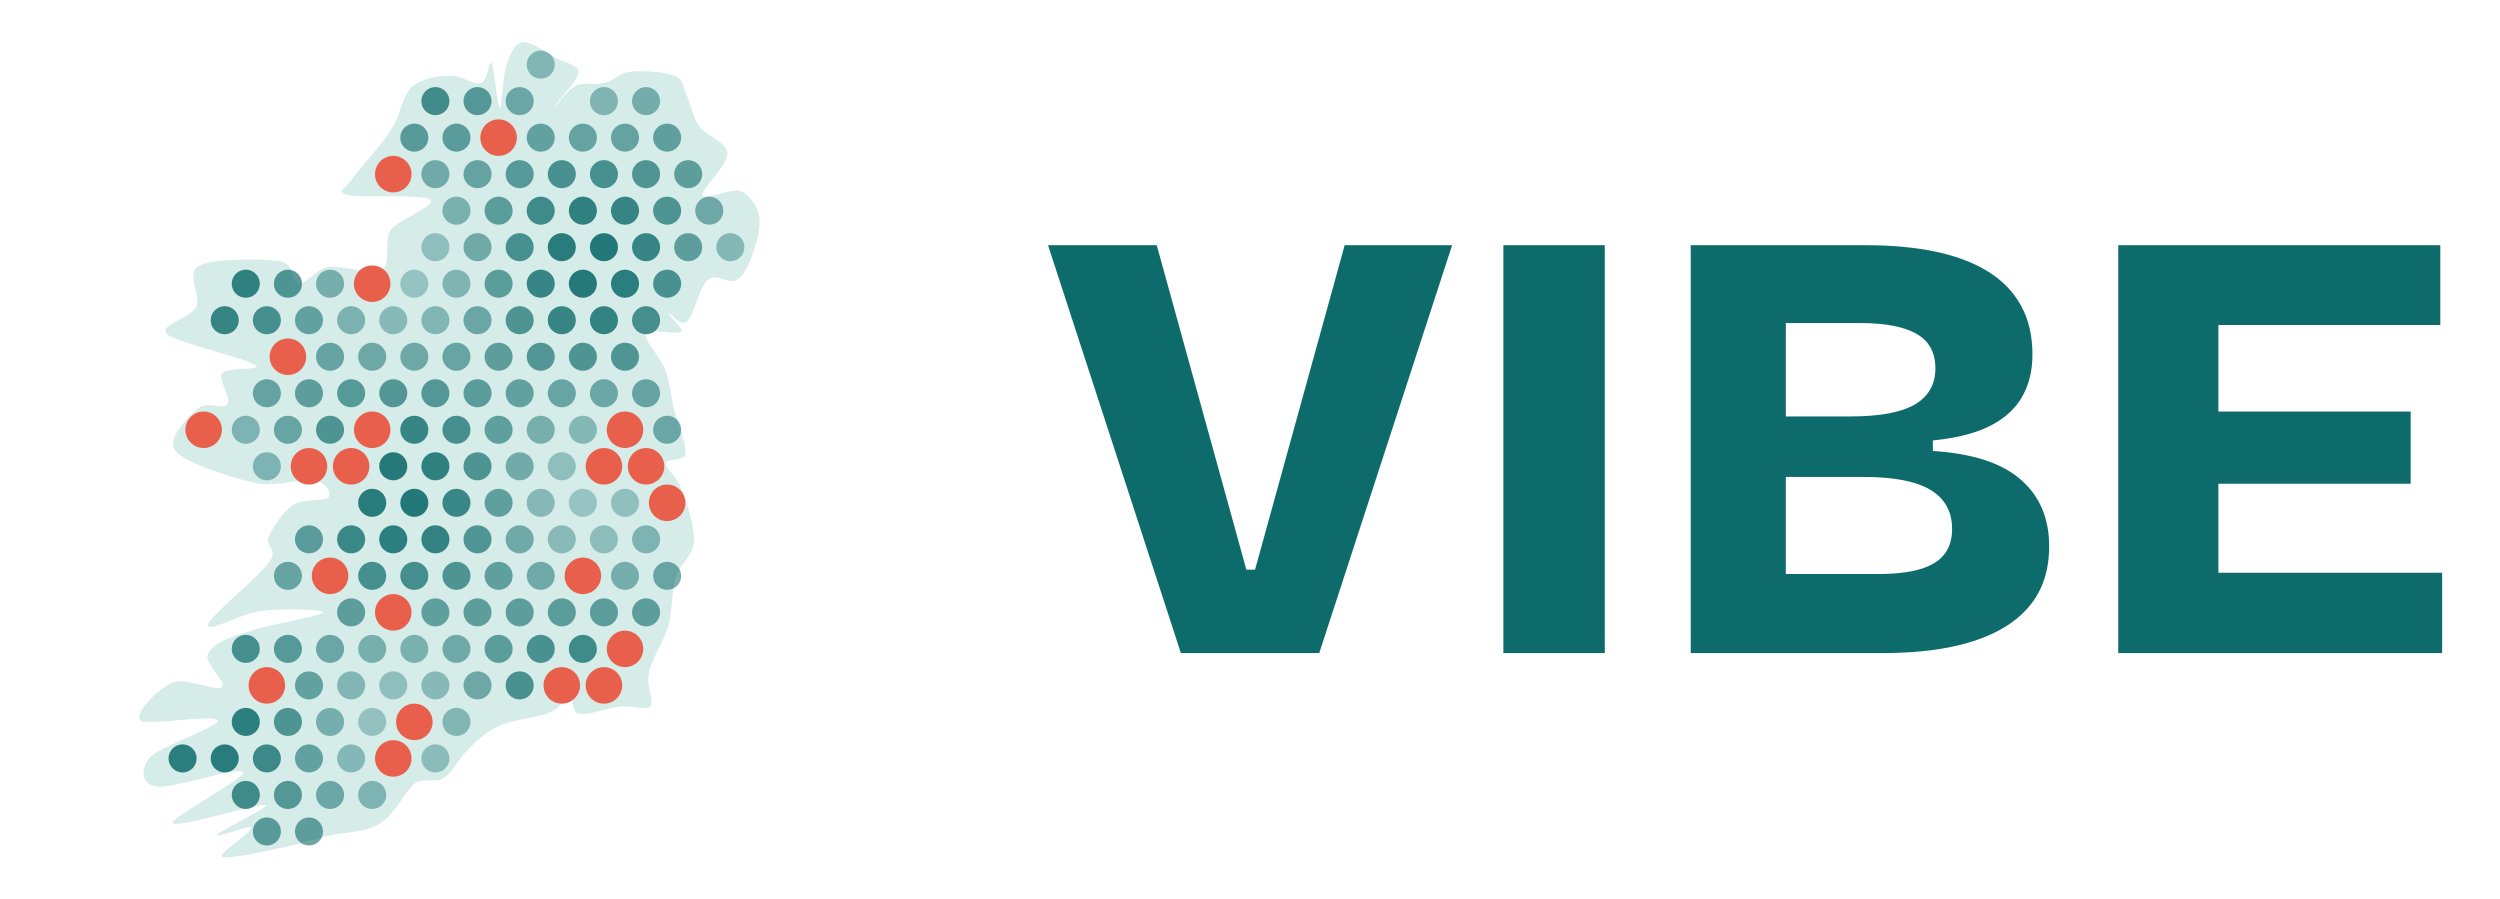
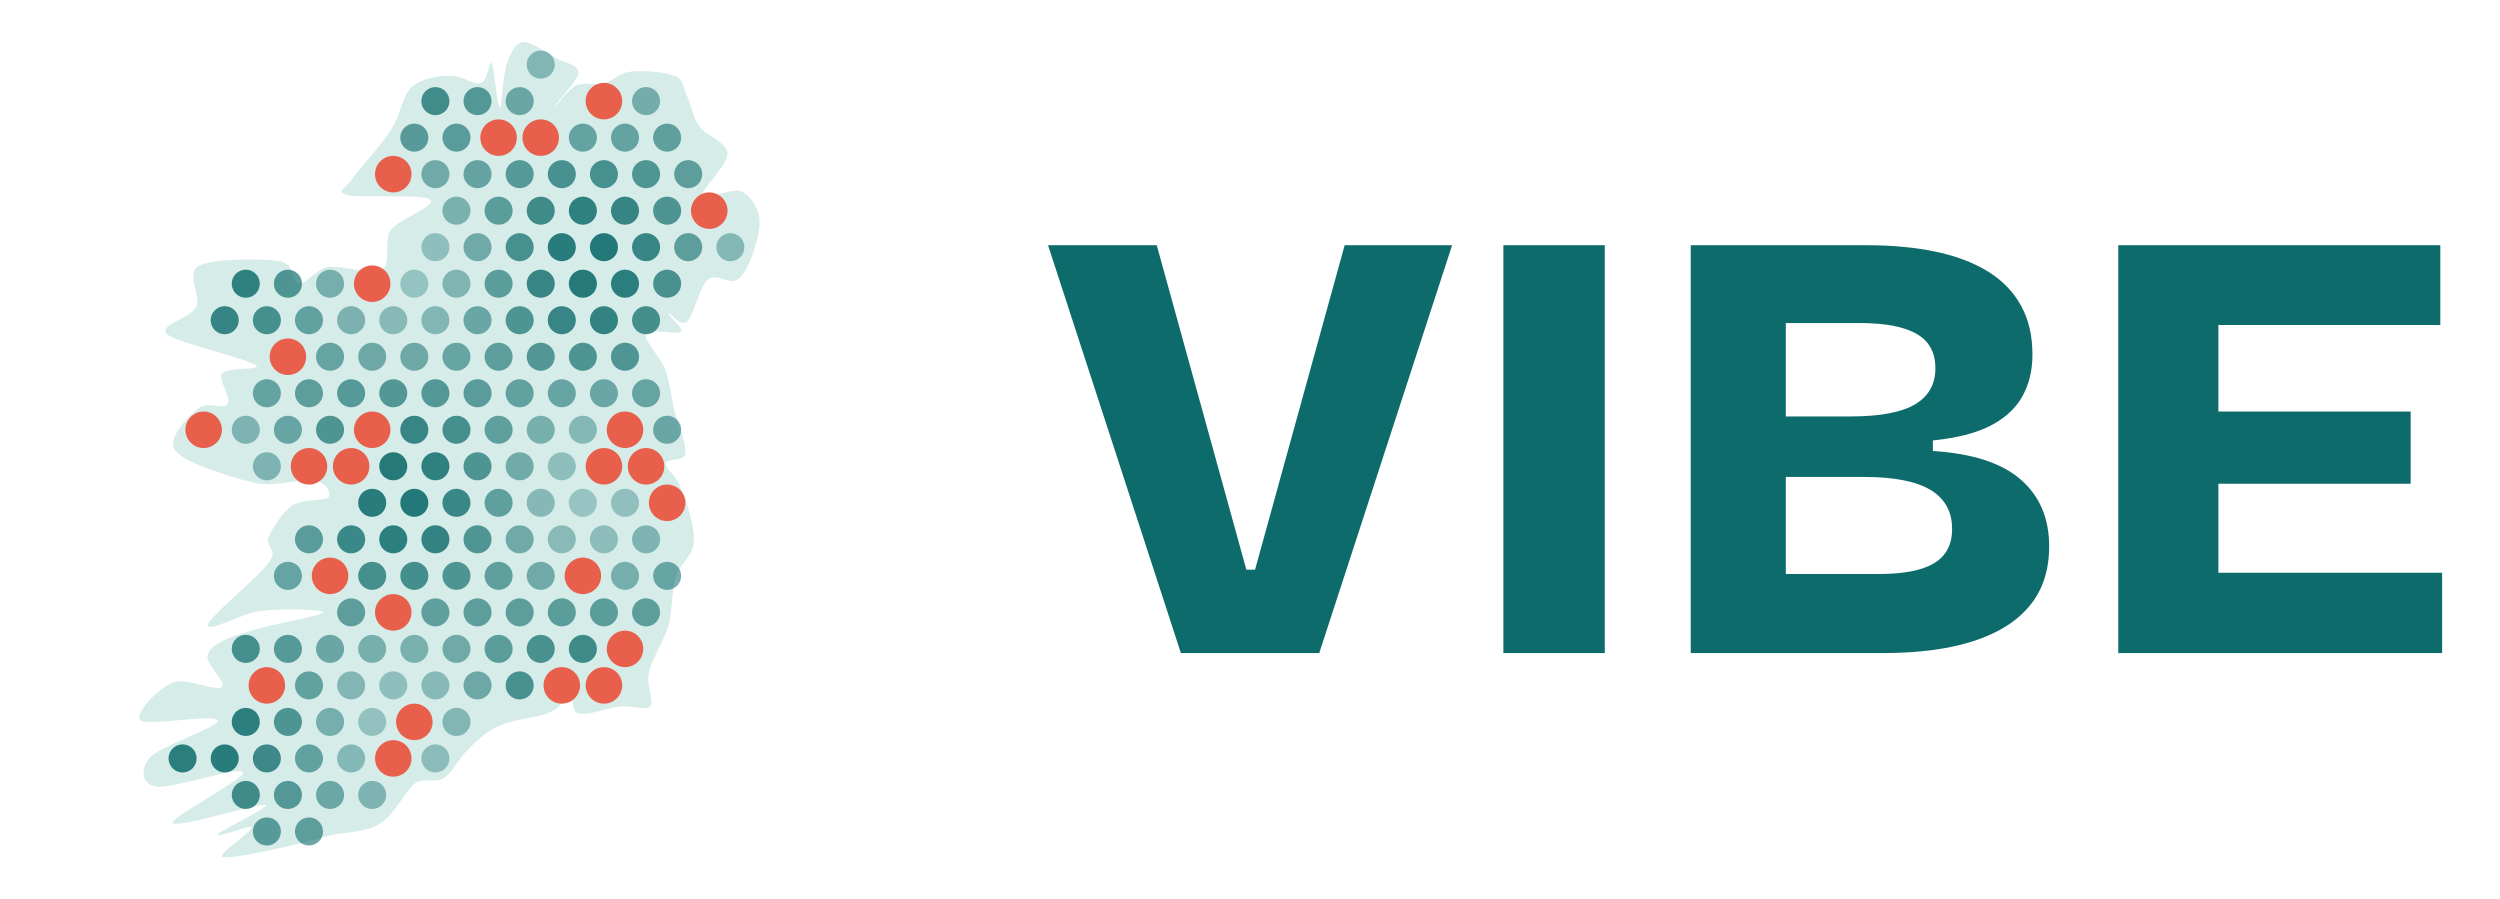
<svg xmlns="http://www.w3.org/2000/svg" viewBox="0 0 178 64" width="356" height="128">
  <g>
    <path d="M37.3 3C37.9 3 39 3.8 39.7 4.2C40.3 4.5 41.2 4.6 41.2 5.2C41.1 5.8 39.5 7.4 39.5 7.6C39.5 7.7 40.4 6.4 41 6.1C41.6 5.8 42.4 6.1 43 5.9C43.7 5.8 44 5.2 44.9 5.1C45.7 5 47.3 5.1 48 5.4C48.7 5.6 48.6 6.2 48.9 6.8C49.2 7.4 49.3 8.3 49.8 9C50.3 9.7 51.7 10.1 51.8 10.9C51.8 11.8 49.9 13.5 50 13.9C50.2 14.3 52 13.4 52.7 13.6C53.3 13.8 53.8 14.5 54 15.2C54.2 15.9 54 16.9 53.7 17.7C53.5 18.5 53 19.6 52.5 19.9C51.9 20.3 51 19.4 50.4 19.9C49.8 20.4 49.4 22.5 48.9 22.9C48.4 23.3 47.7 22.2 47.6 22.3C47.5 22.4 48.7 23.4 48.5 23.6C48.2 23.9 46.2 23.3 46 23.8C45.8 24.2 47.1 25.5 47.4 26.4C47.7 27.3 47.8 28.2 48 29.2C48.3 30.2 48.9 31.7 48.8 32.3C48.7 32.9 47.4 32.6 47.4 33C47.4 33.4 48.2 33.9 48.5 34.8C48.9 35.7 49.5 37.6 49.4 38.6C49.3 39.7 48.4 40.1 48.1 41.1C47.8 42.1 47.9 43.4 47.6 44.5C47.3 45.6 46.4 46.9 46.2 47.9C46 48.9 46.6 49.9 46.3 50.3C45.9 50.6 44.9 50.2 44.1 50.3C43.2 50.4 41.8 51 41.2 50.8C40.6 50.7 40.9 49.5 40.6 49.5C40.2 49.5 40.1 50.3 39.2 50.7C38.4 51.1 36.5 51.2 35.5 51.7C34.4 52.2 33.7 53 33.1 53.6C32.5 54.3 32.2 55 31.6 55.4C31 55.8 30.2 55.3 29.5 55.8C28.8 56.4 28.1 58 27.1 58.6C26.1 59.3 24.7 59.2 23.4 59.5C22.2 59.8 21 60.2 19.8 60.4C18.5 60.7 16.1 61.2 15.8 61C15.5 60.8 18 59.2 17.9 58.9C17.9 58.7 15.4 59.7 15.5 59.4C15.7 59.1 19.4 57.4 18.9 57.3C18.3 57.2 12.6 59 12.3 58.6C12 58.3 17.5 55.4 17.3 55C17.1 54.5 12.2 56.2 11.1 56C10 55.8 10 54.7 10.7 53.9C11.5 53.1 15.7 51.7 15.5 51.3C15.4 50.8 10.6 51.7 10 51.3C9.5 50.8 11.3 49 12.3 48.6C13.3 48.2 15.4 49.3 15.8 48.9C16.2 48.6 14.5 47.2 14.8 46.6C15 45.9 16.2 45.4 17.6 45C18.9 44.5 22.8 43.9 23 43.6C23.2 43.4 20 43.3 18.6 43.5C17.3 43.6 14.8 45.1 14.8 44.5C14.9 43.9 18.4 41.1 19.1 40.1C19.9 39.1 18.9 39 19.1 38.3C19.4 37.6 20.1 36.5 20.8 36C21.5 35.5 23.1 35.7 23.4 35.4C23.6 35.1 23.3 34.4 22.4 34.2C21.5 34 19.8 34.7 18.2 34.4C16.5 34 13.2 33 12.5 32.1C11.8 31.3 13.4 29.6 14.1 29.1C14.7 28.5 15.9 29.2 16.2 28.8C16.5 28.3 15.5 27 15.8 26.6C16.1 26.1 18.8 26.4 18.2 26C17.5 25.5 12.6 24.4 11.9 23.8C11.2 23.1 13.6 22.7 14 21.8C14.3 21 13.2 19.4 14.2 18.9C15.2 18.4 18.8 18.4 19.9 18.6C21.1 18.8 20.7 20.1 21.2 20.2C21.8 20.3 22.4 19.2 23.4 19C24.4 18.9 26.5 19.6 27.2 19.2C27.9 18.8 27.3 17.2 27.8 16.4C28.4 15.6 31.2 14.6 30.6 14.2C30.1 13.8 25.7 14.1 24.8 13.9C23.8 13.6 24.6 13.5 25.1 12.7C25.6 12 27.1 10.4 27.8 9.3C28.5 8.3 28.6 6.9 29.3 6.2C30 5.6 31.1 5.4 32 5.4C32.8 5.3 33.7 6.1 34.2 5.9C34.8 5.8 34.8 4.2 35 4.5C35.2 4.8 35.4 7.7 35.6 7.7C35.7 7.7 35.8 5.3 36.1 4.5C36.4 3.7 36.7 3 37.3 3Z" fill="#D5ECE9" />
    <circle cx="38.5" cy="4.6" r="1" fill="#0E6B6B" fill-opacity="0.42" />
    <circle cx="31" cy="7.2" r="1" fill="#0E6B6B" fill-opacity="0.74" />
    <circle cx="34" cy="7.2" r="1" fill="#0E6B6B" fill-opacity="0.65" />
    <circle cx="37" cy="7.2" r="1" fill="#0E6B6B" fill-opacity="0.54" />
-     <circle cx="43" cy="7.2" r="1" fill="#0E6B6B" fill-opacity="0.43" />
+     <circle cx="43" cy="7.2" r="1.3" fill="#E8604C" />
    <circle cx="46" cy="7.2" r="1" fill="#0E6B6B" fill-opacity="0.49" />
    <circle cx="29.5" cy="9.8" r="1" fill="#0E6B6B" fill-opacity="0.63" />
    <circle cx="32.5" cy="9.8" r="1" fill="#0E6B6B" fill-opacity="0.62" />
    <circle cx="35.5" cy="9.8" r="1.3" fill="#E8604C" />
-     <circle cx="38.5" cy="9.8" r="1" fill="#0E6B6B" fill-opacity="0.58" />
+     <circle cx="38.5" cy="9.8" r="1.3" fill="#E8604C" />
    <circle cx="41.5" cy="9.8" r="1" fill="#0E6B6B" fill-opacity="0.57" />
    <circle cx="44.5" cy="9.8" r="1" fill="#0E6B6B" fill-opacity="0.57" />
    <circle cx="47.5" cy="9.8" r="1" fill="#0E6B6B" fill-opacity="0.59" />
    <circle cx="28" cy="12.4" r="1.3" fill="#E8604C" />
    <circle cx="31" cy="12.4" r="1" fill="#0E6B6B" fill-opacity="0.51" />
    <circle cx="34" cy="12.4" r="1" fill="#0E6B6B" fill-opacity="0.57" />
    <circle cx="37" cy="12.4" r="1" fill="#0E6B6B" fill-opacity="0.64" />
    <circle cx="40" cy="12.4" r="1" fill="#0E6B6B" fill-opacity="0.7" />
    <circle cx="43" cy="12.4" r="1" fill="#0E6B6B" fill-opacity="0.71" />
    <circle cx="46" cy="12.4" r="1" fill="#0E6B6B" fill-opacity="0.67" />
    <circle cx="49" cy="12.4" r="1" fill="#0E6B6B" fill-opacity="0.6" />
    <circle cx="32.5" cy="15" r="1" fill="#0E6B6B" fill-opacity="0.46" />
    <circle cx="35.5" cy="15" r="1" fill="#0E6B6B" fill-opacity="0.61" />
    <circle cx="38.5" cy="15" r="1" fill="#0E6B6B" fill-opacity="0.75" />
    <circle cx="41.5" cy="15" r="1" fill="#0E6B6B" fill-opacity="0.83" />
    <circle cx="44.5" cy="15" r="1" fill="#0E6B6B" fill-opacity="0.8" />
    <circle cx="47.5" cy="15" r="1" fill="#0E6B6B" fill-opacity="0.68" />
-     <circle cx="50.5" cy="15" r="1" fill="#0E6B6B" fill-opacity="0.52" />
+     <circle cx="50.5" cy="15" r="1.3" fill="#E8604C" />
    <circle cx="31" cy="17.6" r="1" fill="#0E6B6B" fill-opacity="0.35" />
    <circle cx="34" cy="17.6" r="1" fill="#0E6B6B" fill-opacity="0.51" />
    <circle cx="37" cy="17.6" r="1" fill="#0E6B6B" fill-opacity="0.71" />
    <circle cx="40" cy="17.6" r="1" fill="#0E6B6B" fill-opacity="0.86" />
    <circle cx="43" cy="17.6" r="1" fill="#0E6B6B" fill-opacity="0.89" />
    <circle cx="46" cy="17.6" r="1" fill="#0E6B6B" fill-opacity="0.79" />
    <circle cx="49" cy="17.6" r="1" fill="#0E6B6B" fill-opacity="0.6" />
    <circle cx="52" cy="17.6" r="1" fill="#0E6B6B" fill-opacity="0.41" />
    <circle cx="17.5" cy="20.2" r="1" fill="#0E6B6B" fill-opacity="0.83" />
    <circle cx="20.5" cy="20.2" r="1" fill="#0E6B6B" fill-opacity="0.68" />
    <circle cx="23.5" cy="20.2" r="1" fill="#0E6B6B" fill-opacity="0.48" />
    <circle cx="26.5" cy="20.2" r="1.3" fill="#E8604C" />
    <circle cx="29.5" cy="20.2" r="1" fill="#0E6B6B" fill-opacity="0.32" />
    <circle cx="32.5" cy="20.2" r="1" fill="#0E6B6B" fill-opacity="0.43" />
    <circle cx="35.5" cy="20.2" r="1" fill="#0E6B6B" fill-opacity="0.61" />
    <circle cx="38.5" cy="20.2" r="1" fill="#0E6B6B" fill-opacity="0.79" />
    <circle cx="41.5" cy="20.2" r="1" fill="#0E6B6B" fill-opacity="0.88" />
    <circle cx="44.5" cy="20.2" r="1" fill="#0E6B6B" fill-opacity="0.85" />
    <circle cx="47.5" cy="20.2" r="1" fill="#0E6B6B" fill-opacity="0.7" />
    <circle cx="16" cy="22.8" r="1" fill="#0E6B6B" fill-opacity="0.8" />
    <circle cx="19" cy="22.8" r="1" fill="#0E6B6B" fill-opacity="0.72" />
    <circle cx="22" cy="22.8" r="1" fill="#0E6B6B" fill-opacity="0.58" />
    <circle cx="25" cy="22.8" r="1" fill="#0E6B6B" fill-opacity="0.45" />
    <circle cx="28" cy="22.8" r="1" fill="#0E6B6B" fill-opacity="0.39" />
    <circle cx="31" cy="22.8" r="1" fill="#0E6B6B" fill-opacity="0.42" />
    <circle cx="34" cy="22.8" r="1" fill="#0E6B6B" fill-opacity="0.54" />
    <circle cx="37" cy="22.8" r="1" fill="#0E6B6B" fill-opacity="0.68" />
    <circle cx="40" cy="22.8" r="1" fill="#0E6B6B" fill-opacity="0.79" />
    <circle cx="43" cy="22.8" r="1" fill="#0E6B6B" fill-opacity="0.81" />
    <circle cx="46" cy="22.8" r="1" fill="#0E6B6B" fill-opacity="0.73" />
    <circle cx="20.5" cy="25.4" r="1.3" fill="#E8604C" />
    <circle cx="23.5" cy="25.4" r="1" fill="#0E6B6B" fill-opacity="0.56" />
    <circle cx="26.5" cy="25.4" r="1" fill="#0E6B6B" fill-opacity="0.52" />
    <circle cx="29.5" cy="25.4" r="1" fill="#0E6B6B" fill-opacity="0.52" />
    <circle cx="32.5" cy="25.4" r="1" fill="#0E6B6B" fill-opacity="0.55" />
    <circle cx="35.5" cy="25.4" r="1" fill="#0E6B6B" fill-opacity="0.6" />
    <circle cx="38.5" cy="25.4" r="1" fill="#0E6B6B" fill-opacity="0.66" />
    <circle cx="41.5" cy="25.4" r="1" fill="#0E6B6B" fill-opacity="0.68" />
    <circle cx="44.5" cy="25.4" r="1" fill="#0E6B6B" fill-opacity="0.67" />
    <circle cx="19" cy="28" r="1" fill="#0E6B6B" fill-opacity="0.57" />
    <circle cx="22" cy="28" r="1" fill="#0E6B6B" fill-opacity="0.6" />
    <circle cx="25" cy="28" r="1" fill="#0E6B6B" fill-opacity="0.64" />
    <circle cx="28" cy="28" r="1" fill="#0E6B6B" fill-opacity="0.66" />
    <circle cx="31" cy="28" r="1" fill="#0E6B6B" fill-opacity="0.65" />
    <circle cx="34" cy="28" r="1" fill="#0E6B6B" fill-opacity="0.62" />
    <circle cx="37" cy="28" r="1" fill="#0E6B6B" fill-opacity="0.58" />
    <circle cx="40" cy="28" r="1" fill="#0E6B6B" fill-opacity="0.55" />
    <circle cx="43" cy="28" r="1" fill="#0E6B6B" fill-opacity="0.54" />
    <circle cx="46" cy="28" r="1" fill="#0E6B6B" fill-opacity="0.56" />
    <circle cx="14.5" cy="30.6" r="1.3" fill="#E8604C" />
    <circle cx="17.5" cy="30.6" r="1" fill="#0E6B6B" fill-opacity="0.44" />
    <circle cx="20.5" cy="30.6" r="1" fill="#0E6B6B" fill-opacity="0.55" />
    <circle cx="23.5" cy="30.6" r="1" fill="#0E6B6B" fill-opacity="0.68" />
    <circle cx="26.5" cy="30.6" r="1.3" fill="#E8604C" />
    <circle cx="29.5" cy="30.6" r="1" fill="#0E6B6B" fill-opacity="0.79" />
    <circle cx="32.5" cy="30.6" r="1" fill="#0E6B6B" fill-opacity="0.72" />
    <circle cx="35.5" cy="30.6" r="1" fill="#0E6B6B" fill-opacity="0.59" />
    <circle cx="38.5" cy="30.6" r="1" fill="#0E6B6B" fill-opacity="0.47" />
    <circle cx="41.5" cy="30.6" r="1" fill="#0E6B6B" fill-opacity="0.41" />
    <circle cx="44.5" cy="30.6" r="1.3" fill="#E8604C" />
    <circle cx="47.5" cy="30.6" r="1" fill="#0E6B6B" fill-opacity="0.54" />
    <circle cx="19" cy="33.2" r="1" fill="#0E6B6B" fill-opacity="0.44" />
    <circle cx="22" cy="33.2" r="1.3" fill="#E8604C" />
    <circle cx="25" cy="33.2" r="1.3" fill="#E8604C" />
    <circle cx="28" cy="33.2" r="1" fill="#0E6B6B" fill-opacity="0.88" />
    <circle cx="31" cy="33.2" r="1" fill="#0E6B6B" fill-opacity="0.83" />
    <circle cx="34" cy="33.2" r="1" fill="#0E6B6B" fill-opacity="0.68" />
    <circle cx="37" cy="33.2" r="1" fill="#0E6B6B" fill-opacity="0.5" />
    <circle cx="40" cy="33.2" r="1" fill="#0E6B6B" fill-opacity="0.35" />
    <circle cx="43" cy="33.2" r="1.3" fill="#E8604C" />
    <circle cx="46" cy="33.2" r="1.3" fill="#E8604C" />
    <circle cx="26.5" cy="35.8" r="1" fill="#0E6B6B" fill-opacity="0.87" />
    <circle cx="29.5" cy="35.8" r="1" fill="#0E6B6B" fill-opacity="0.89" />
    <circle cx="32.5" cy="35.8" r="1" fill="#0E6B6B" fill-opacity="0.78" />
    <circle cx="35.5" cy="35.8" r="1" fill="#0E6B6B" fill-opacity="0.59" />
    <circle cx="38.5" cy="35.8" r="1" fill="#0E6B6B" fill-opacity="0.4" />
    <circle cx="41.5" cy="35.8" r="1" fill="#0E6B6B" fill-opacity="0.31" />
    <circle cx="44.5" cy="35.8" r="1" fill="#0E6B6B" fill-opacity="0.34" />
    <circle cx="47.5" cy="35.8" r="1.3" fill="#E8604C" />
    <circle cx="22" cy="38.4" r="1" fill="#0E6B6B" fill-opacity="0.62" />
    <circle cx="25" cy="38.4" r="1" fill="#0E6B6B" fill-opacity="0.77" />
    <circle cx="28" cy="38.4" r="1" fill="#0E6B6B" fill-opacity="0.84" />
    <circle cx="31" cy="38.4" r="1" fill="#0E6B6B" fill-opacity="0.81" />
    <circle cx="34" cy="38.4" r="1" fill="#0E6B6B" fill-opacity="0.67" />
    <circle cx="37" cy="38.4" r="1" fill="#0E6B6B" fill-opacity="0.51" />
    <circle cx="40" cy="38.4" r="1" fill="#0E6B6B" fill-opacity="0.38" />
    <circle cx="43" cy="38.4" r="1" fill="#0E6B6B" fill-opacity="0.36" />
    <circle cx="46" cy="38.4" r="1" fill="#0E6B6B" fill-opacity="0.44" />
    <circle cx="20.5" cy="41" r="1" fill="#0E6B6B" fill-opacity="0.56" />
    <circle cx="23.5" cy="41" r="1.3" fill="#E8604C" />
    <circle cx="26.5" cy="41" r="1" fill="#0E6B6B" fill-opacity="0.72" />
    <circle cx="29.5" cy="41" r="1" fill="#0E6B6B" fill-opacity="0.73" />
    <circle cx="32.5" cy="41" r="1" fill="#0E6B6B" fill-opacity="0.68" />
    <circle cx="35.5" cy="41" r="1" fill="#0E6B6B" fill-opacity="0.59" />
    <circle cx="38.5" cy="41" r="1" fill="#0E6B6B" fill-opacity="0.51" />
    <circle cx="41.5" cy="41" r="1.3" fill="#E8604C" />
    <circle cx="44.5" cy="41" r="1" fill="#0E6B6B" fill-opacity="0.48" />
    <circle cx="47.5" cy="41" r="1" fill="#0E6B6B" fill-opacity="0.55" />
    <circle cx="25" cy="43.6" r="1" fill="#0E6B6B" fill-opacity="0.6" />
    <circle cx="28" cy="43.6" r="1.3" fill="#E8604C" />
    <circle cx="31" cy="43.6" r="1" fill="#0E6B6B" fill-opacity="0.59" />
    <circle cx="34" cy="43.6" r="1" fill="#0E6B6B" fill-opacity="0.6" />
    <circle cx="37" cy="43.6" r="1" fill="#0E6B6B" fill-opacity="0.6" />
    <circle cx="40" cy="43.6" r="1" fill="#0E6B6B" fill-opacity="0.61" />
    <circle cx="43" cy="43.6" r="1" fill="#0E6B6B" fill-opacity="0.61" />
    <circle cx="46" cy="43.6" r="1" fill="#0E6B6B" fill-opacity="0.6" />
    <circle cx="17.5" cy="46.2" r="1" fill="#0E6B6B" fill-opacity="0.72" />
    <circle cx="20.5" cy="46.2" r="1" fill="#0E6B6B" fill-opacity="0.64" />
    <circle cx="23.5" cy="46.2" r="1" fill="#0E6B6B" fill-opacity="0.54" />
    <circle cx="26.5" cy="46.2" r="1" fill="#0E6B6B" fill-opacity="0.47" />
    <circle cx="29.5" cy="46.2" r="1" fill="#0E6B6B" fill-opacity="0.46" />
    <circle cx="32.5" cy="46.2" r="1" fill="#0E6B6B" fill-opacity="0.51" />
    <circle cx="35.5" cy="46.2" r="1" fill="#0E6B6B" fill-opacity="0.61" />
    <circle cx="38.5" cy="46.2" r="1" fill="#0E6B6B" fill-opacity="0.7" />
    <circle cx="41.5" cy="46.2" r="1" fill="#0E6B6B" fill-opacity="0.75" />
    <circle cx="44.5" cy="46.2" r="1.3" fill="#E8604C" />
    <circle cx="19" cy="48.8" r="1.3" fill="#E8604C" />
    <circle cx="22" cy="48.8" r="1" fill="#0E6B6B" fill-opacity="0.58" />
    <circle cx="25" cy="48.8" r="1" fill="#0E6B6B" fill-opacity="0.42" />
    <circle cx="28" cy="48.8" r="1" fill="#0E6B6B" fill-opacity="0.35" />
    <circle cx="31" cy="48.8" r="1" fill="#0E6B6B" fill-opacity="0.39" />
    <circle cx="34" cy="48.8" r="1" fill="#0E6B6B" fill-opacity="0.52" />
    <circle cx="37" cy="48.8" r="1" fill="#0E6B6B" fill-opacity="0.7" />
    <circle cx="40" cy="48.8" r="1.3" fill="#E8604C" />
    <circle cx="43" cy="48.8" r="1.3" fill="#E8604C" />
    <circle cx="17.5" cy="51.4" r="1" fill="#0E6B6B" fill-opacity="0.84" />
    <circle cx="20.5" cy="51.4" r="1" fill="#0E6B6B" fill-opacity="0.68" />
    <circle cx="23.5" cy="51.4" r="1" fill="#0E6B6B" fill-opacity="0.48" />
    <circle cx="26.5" cy="51.4" r="1" fill="#0E6B6B" fill-opacity="0.33" />
    <circle cx="29.5" cy="51.4" r="1.3" fill="#E8604C" />
    <circle cx="32.5" cy="51.4" r="1" fill="#0E6B6B" fill-opacity="0.42" />
    <circle cx="13" cy="54" r="1" fill="#0E6B6B" fill-opacity="0.85" />
    <circle cx="16" cy="54" r="1" fill="#0E6B6B" fill-opacity="0.86" />
    <circle cx="19" cy="54" r="1" fill="#0E6B6B" fill-opacity="0.76" />
    <circle cx="22" cy="54" r="1" fill="#0E6B6B" fill-opacity="0.58" />
    <circle cx="25" cy="54" r="1" fill="#0E6B6B" fill-opacity="0.41" />
    <circle cx="28" cy="54" r="1.3" fill="#E8604C" />
    <circle cx="31" cy="54" r="1" fill="#0E6B6B" fill-opacity="0.37" />
    <circle cx="17.5" cy="56.6" r="1" fill="#0E6B6B" fill-opacity="0.75" />
    <circle cx="20.5" cy="56.6" r="1" fill="#0E6B6B" fill-opacity="0.65" />
    <circle cx="23.5" cy="56.6" r="1" fill="#0E6B6B" fill-opacity="0.53" />
    <circle cx="26.5" cy="56.6" r="1" fill="#0E6B6B" fill-opacity="0.44" />
    <circle cx="19" cy="59.2" r="1" fill="#0E6B6B" fill-opacity="0.63" />
    <circle cx="22" cy="59.2" r="1" fill="#0E6B6B" fill-opacity="0.6" />
  </g>
  <path d="M93.93 46.5L84.08 46.5L74.62 17.46L82.36 17.46L88.74 40.56L89.36 40.56L95.74 17.46L103.39 17.46L93.93 46.5ZM114.26 46.5L107.04 46.5L107.04 17.46L114.26 17.46L114.26 46.5ZM134.02 46.5L120.38 46.5L120.38 17.46L132.92 17.46Q135.64 17.46 137.82 17.92Q140 18.38 141.54 19.33Q143.08 20.28 143.89 21.75Q144.71 23.22 144.71 25.25L144.71 25.25Q144.71 26.96 143.98 28.24Q143.26 29.52 141.72 30.31Q140.18 31.1 137.62 31.36L137.62 31.36L137.62 32.11Q141.85 32.38 143.87 34.14Q145.9 35.9 145.9 38.89L145.9 38.89Q145.9 41.44 144.53 43.11Q143.17 44.78 140.53 45.64Q137.89 46.5 134.02 46.5L134.02 46.5ZM127.15 33.96L127.15 40.87L133.75 40.87Q136.44 40.87 137.71 40.1Q138.99 39.33 138.99 37.66L138.99 37.66Q138.99 35.81 137.45 34.88Q135.91 33.96 132.74 33.96L132.74 33.96L127.15 33.96ZM127.15 23L127.15 29.65L131.77 29.65Q134.9 29.65 136.35 28.79Q137.8 27.93 137.8 26.22L137.8 26.22Q137.8 24.54 136.46 23.77Q135.12 23 132.39 23L132.39 23L127.15 23ZM173.88 46.5L150.82 46.5L150.82 17.46L173.75 17.46L173.75 23.14L157.95 23.14L157.95 29.3L171.64 29.3L171.64 34.44L157.95 34.44L157.95 40.78L173.88 40.78L173.88 46.5Z" fill="#0E6B6B" />
</svg>
